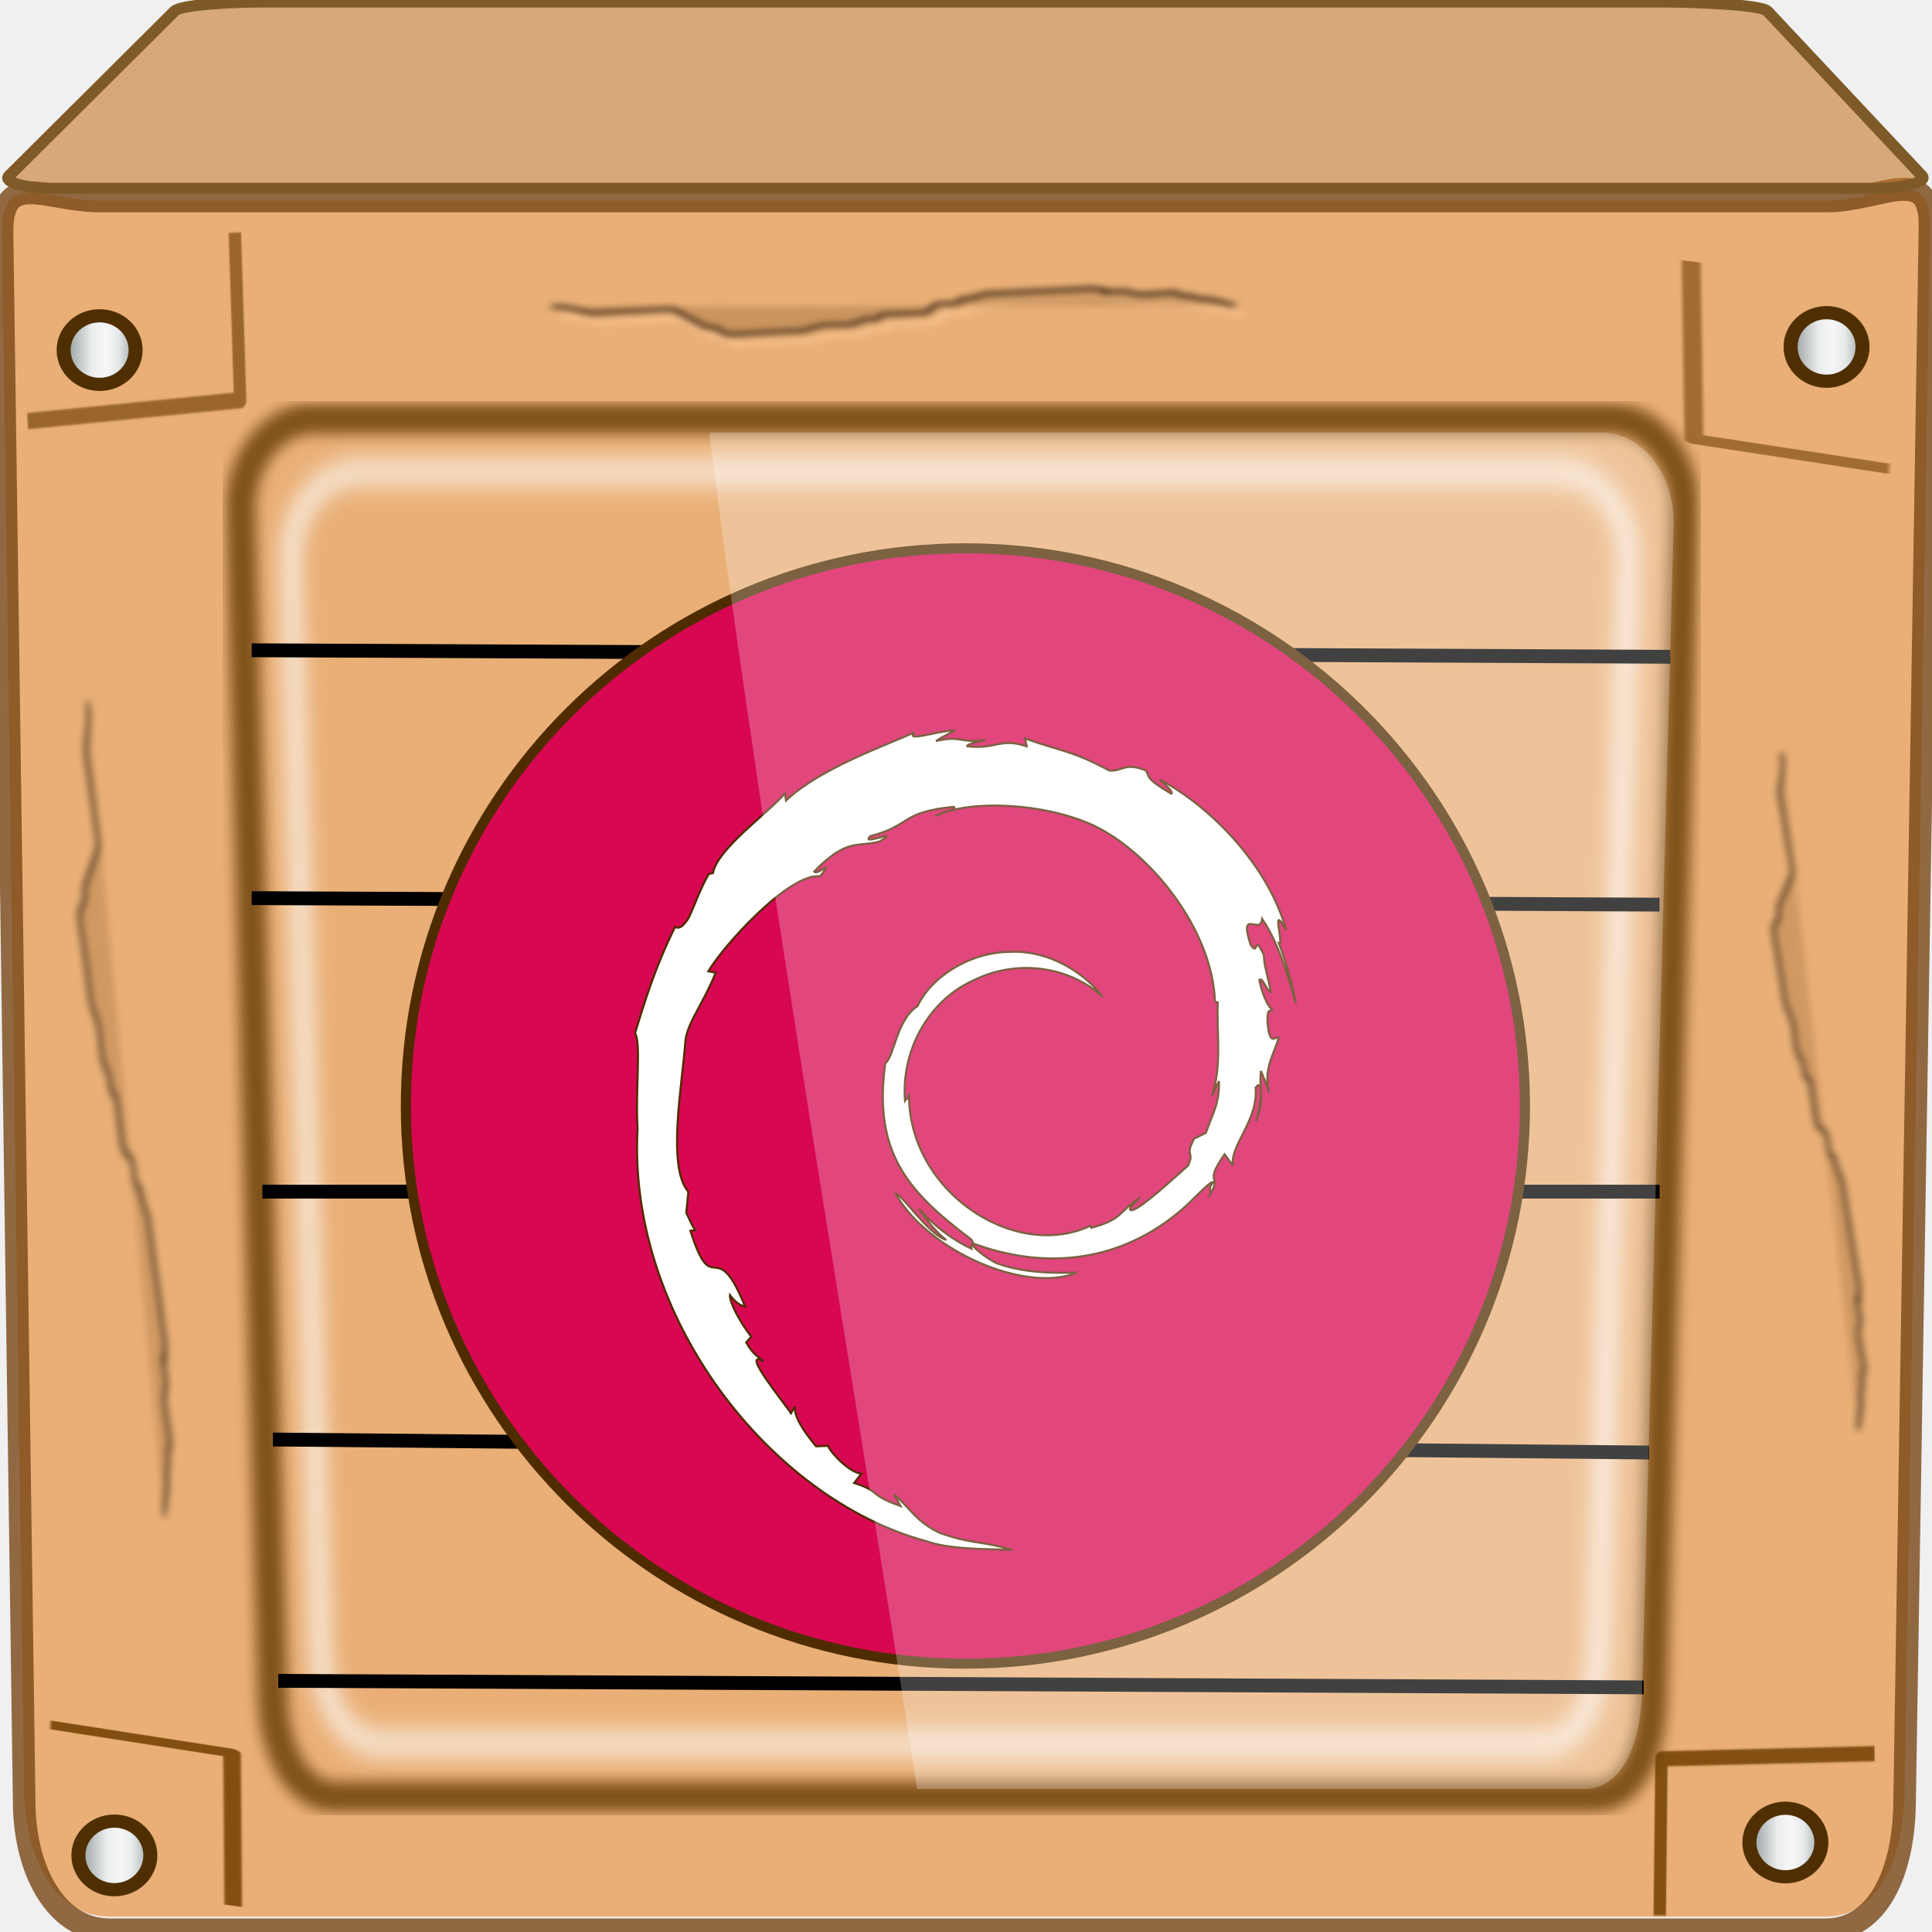
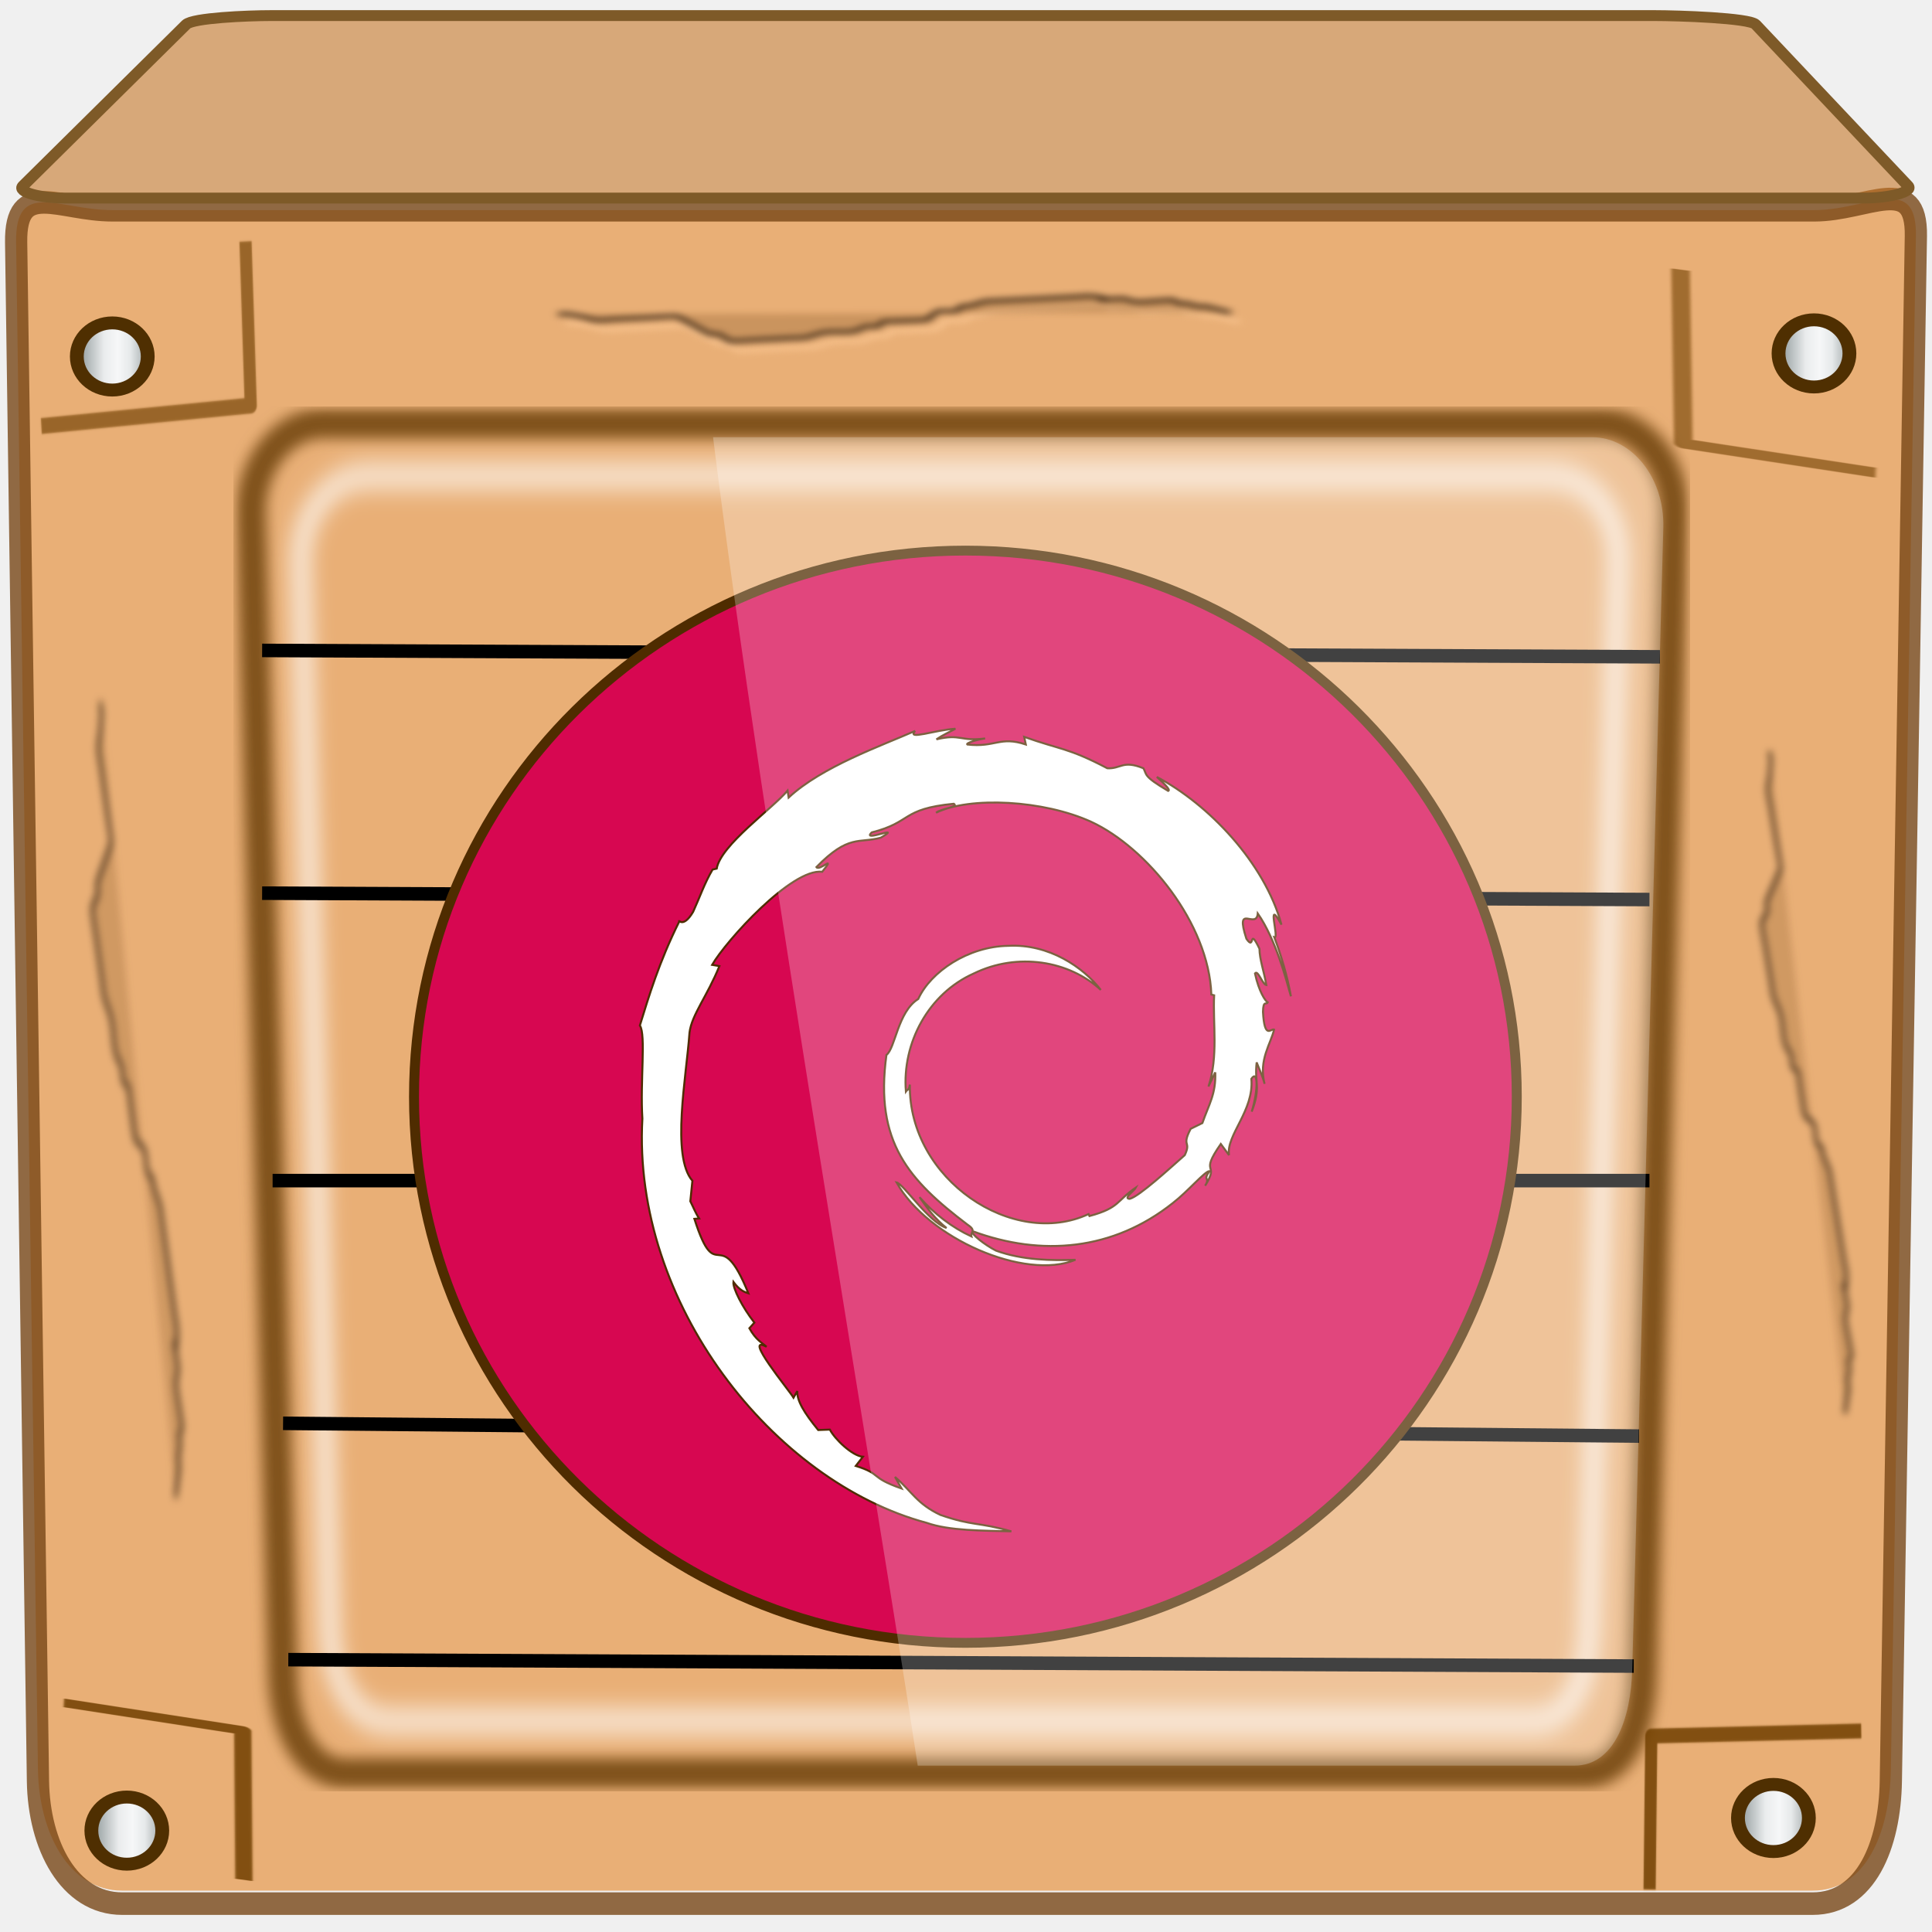
<svg xmlns="http://www.w3.org/2000/svg" xmlns:xlink="http://www.w3.org/1999/xlink" width="96" height="96" viewBox="0 0 96 96" version="1.1" id="svg1072">
  <defs id="defs1066">
    <filter style="color-interpolation-filters:sRGB" id="filter18944">
      <feGaussianBlur id="feGaussianBlur18946" stdDeviation="0.236" />
    </filter>
    <filter style="color-interpolation-filters:sRGB" id="filter18574">
      <feGaussianBlur id="feGaussianBlur18576" stdDeviation="2.781" />
    </filter>
    <filter style="color-interpolation-filters:sRGB" height="1.033" y="-0.017" width="1.395" x="-0.197" id="filter18821">
      <feGaussianBlur id="feGaussianBlur18823" stdDeviation="0.962" />
    </filter>
    <linearGradient id="linearGradient4672">
      <stop style="stop-color:#727e7f;stop-opacity:1" offset="0" id="stop4668" />
      <stop id="stop4680" offset="0.404" style="stop-color:#eaeced;stop-opacity:1" />
      <stop id="stop4676" offset="0.568" style="stop-color:#f6f7f8;stop-opacity:1" />
      <stop style="stop-color:#e6e9ea;stop-opacity:1" offset="0.714" id="stop4678" />
      <stop style="stop-color:#828b8c;stop-opacity:1" offset="1" id="stop4670" />
    </linearGradient>
    <linearGradient xlink:href="#linearGradient4672" id="linearGradient6970" gradientUnits="userSpaceOnUse" x1="9.514" y1="28.111" x2="16.1" y2="28.111" />
    <filter style="color-interpolation-filters:sRGB" id="filter898" x="-0.012" width="1.023" y="-0.012" height="1.025">
      <feGaussianBlur stdDeviation="0.296" id="feGaussianBlur900" />
    </filter>
    <linearGradient xlink:href="#linearGradient4672" id="linearGradient908" x1="10.226" y1="57.293" x2="13.857" y2="57.293" gradientUnits="userSpaceOnUse" />
    <linearGradient xlink:href="#linearGradient4672" id="linearGradient910" x1="80.782" y1="56.714" x2="84.413" y2="56.714" gradientUnits="userSpaceOnUse" />
    <linearGradient xlink:href="#linearGradient4672" id="linearGradient912" x1="82.52" y1="-10.46" x2="86.15" y2="-10.46" gradientUnits="userSpaceOnUse" />
    <linearGradient xlink:href="#linearGradient4672" id="linearGradient914" x1="9.602" y1="-10.319" x2="13.233" y2="-10.319" gradientUnits="userSpaceOnUse" />
  </defs>
  <g id="layer1" transform="translate(0,-1026.52)">
    <g transform="matrix(1.171641,0,0,1.105119,-8.207838,1055.402)" id="g5231">
      <g id="g919" transform="matrix(1.00442,0,0,1.001053,-0.2380305,-0.06391376)">
-         <path id="path18630" transform="matrix(0.8535041,0,0,0.9048801,7.005424,-26.13547)" d="M 94.533,9.498 C 93.571,9.456 92.131,10.061 90.625,10.061 H 5.174 c -2.677,0 -4.878,-1.591 -4.832,1.621 L 1.438,89.08 c 0.045,3.212 1.55,6.162 4.227,6.162 H 90.537 c 2.677,0 3.874,-2.95 3.926,-6.162 L 95.719,11.359 C 95.741,9.954 95.282,9.531 94.533,9.498 Z M 5.273,15.621 a 1.979,1.702 0 0 1 1.979,1.701 1.979,1.702 0 0 1 -1.979,1.703 1.979,1.702 0 0 1 -1.979,-1.703 1.979,1.702 0 0 1 1.979,-1.701 z m 85.328,0 a 1.78,1.702 0 0 1 1.781,1.701 1.78,1.702 0 0 1 -1.781,1.703 1.78,1.702 0 0 1 -1.779,-1.703 1.78,1.702 0 0 1 1.779,-1.701 z m -2.035,74.236 a 1.78,1.702 0 0 1 1.779,1.701 1.78,1.702 0 0 1 -1.779,1.701 1.78,1.702 0 0 1 -1.779,-1.701 1.78,1.702 0 0 1 1.779,-1.701 z m -82.578,0.5 A 1.879,1.702 0 0 1 7.867,92.061 1.879,1.702 0 0 1 5.988,93.762 1.879,1.702 0 0 1 4.109,92.061 1.879,1.702 0 0 1 5.988,90.357 Z" style="display:inline;fill:#e9af76;fill-opacity:1;stroke:none;stroke-width:1.182" />
-         <path transform="matrix(1,0,0,1.086037,4.2329356e-8,-5.265576)" style="display:inline;opacity:0.789;fill:none;stroke:#764514;stroke-width:0.953;stroke-linecap:round;stroke-linejoin:bevel;stroke-miterlimit:4;stroke-dasharray:none;stroke-opacity:1" d="m 11.422,-10.828 h 72.931 c 2.284,0 4.392,-1.606 4.348,1.091 L 87.628,55.513 c -0.044,2.697 -1.066,5.173 -3.35,5.173 H 11.842 c -2.284,0 -3.569,-2.477 -3.608,-5.173 L 7.299,-9.468 C 7.26,-12.165 9.138,-10.828 11.422,-10.828 Z" id="path18476" />
-         <path transform="matrix(-0.01762788,0.1506865,-0.2652639,-0.04955663,278.8214,28.79744)" style="opacity:0.598;fill:none;stroke:#703f00;stroke-width:3;stroke-linecap:butt;stroke-linejoin:round;stroke-miterlimit:4;stroke-dasharray:none;stroke-opacity:1;filter:url(#filter18944)" d="m 13.344,722.334 1.291,30.983 -51.638,3.873 v 0" id="path19000" />
-         <path style="display:inline;fill:none;stroke:#ffffff;stroke-width:3.812;stroke-linecap:round;stroke-linejoin:round;stroke-miterlimit:4;stroke-dasharray:none;stroke-opacity:1;filter:url(#filter18574)" d="M 111.902,747.137 H 421.437 c 9.695,0 17.836,8.121 17.5,18.194 l -7.656,229.705 c -0.336,10.074 -4.524,19.332 -14.219,19.332 H 117.37 c -9.695,0 -14.977,-9.258 -15.313,-19.332 L 94.401,765.332 c -0.336,-10.074 7.805,-18.194 17.5,-18.194 z" id="path18566" transform="matrix(0.1638759,0,0,0.2137178,4.02552,-164.5127)" />
-         <path transform="matrix(0.01753745,-0.129274,0.2466521,0.04624393,-169.0549,19.7553)" id="path18994" d="m 13.344,722.334 1.291,30.983 -51.638,3.873 v 0" style="opacity:0.852;fill:none;stroke:#703f00;stroke-width:3;stroke-linecap:butt;stroke-linejoin:round;stroke-miterlimit:4;stroke-dasharray:none;stroke-opacity:1;filter:url(#filter18944)" />
-         <path transform="matrix(0.9944401,0,0,1.086037,0.4355375,-5.265576)" id="path18568" d="m 20.143,-1.829 h 55.076 c 1.725,0 3.174,1.733 3.114,3.882 L 76.971,51.061 c -0.06,2.149 -0.805,4.124 -2.53,4.124 H 21.116 c -1.725,0 -2.665,-1.975 -2.725,-4.124 L 17.029,2.052 c -0.06,-2.149 1.389,-3.882 3.114,-3.882 z" style="display:inline;opacity:0.77;fill:none;stroke:#603600;stroke-width:1.265;stroke-linecap:round;stroke-linejoin:round;stroke-miterlimit:4;stroke-dasharray:none;stroke-opacity:1;filter:url(#filter898)" />
-         <path id="path18608" transform="matrix(1,0,0,1.086037,4.2329356e-8,-5.265576)" style="display:inline;fill:none;stroke:#000000;stroke-width:0.572;stroke-linecap:butt;stroke-linejoin:round;stroke-miterlimit:4;stroke-dasharray:none;stroke-opacity:1" d="M 18.961,50.383 76.613,50.653 M 18.736,40.402 76.837,40.941 M 18.288,30.151 h 58.998 v 0 m -59.447,-12.139 59.447,0.27 v 0 M 17.839,7.761 77.734,8.031" />
-         <path transform="matrix(0.1737688,0,0,0.242858,14.80882,-191.0182)" id="path18938" d="m 13.344,722.334 1.291,30.983 -51.638,3.873 v 0" style="opacity:0.656;fill:none;stroke:#703f00;stroke-width:3;stroke-linecap:butt;stroke-linejoin:round;stroke-miterlimit:4;stroke-dasharray:none;stroke-opacity:1;filter:url(#filter18944)" />
-         <path transform="matrix(-0.1735062,-0.01247067,0.00954886,-0.2265966,72.7095,223.838)" style="opacity:0.852;fill:none;stroke:#703f00;stroke-width:3;stroke-linecap:butt;stroke-linejoin:round;stroke-miterlimit:4;stroke-dasharray:none;stroke-opacity:1;filter:url(#filter18944)" d="m 13.344,722.334 1.291,30.983 -51.638,3.873 v 0" id="path18956" />
-         <ellipse ry="1.54" rx="1.519" style="fill:url(#linearGradient910);fill-opacity:1;stroke:#4f2f01;stroke-width:0.592;stroke-linejoin:round;stroke-miterlimit:4;stroke-dasharray:none;stroke-opacity:1" id="path18738" cx="82.597" cy="56.714" />
-         <ellipse ry="1.54" rx="1.519" id="path18744" style="fill:url(#linearGradient912);fill-opacity:1;stroke:#4f2f01;stroke-width:0.592;stroke-linejoin:round;stroke-miterlimit:4;stroke-dasharray:none;stroke-opacity:1" cx="84.335" cy="-10.46" />
-         <path style="fill:none;stroke:#fdc995;stroke-width:1px;stroke-linecap:butt;stroke-linejoin:miter;stroke-opacity:1;filter:url(#filter18821)" d="m 232.714,641.51 c -0.861,1.721 -1.721,3.443 -2.582,5.164 0,0.43 0.136,0.883 0,1.291 -0.304,0.913 -0.987,1.669 -1.291,2.582 -0.136,0.408 0.192,0.906 0,1.291 -0.272,0.544 -1.019,0.747 -1.291,1.291 -0.192,0.385 0,0.861 0,1.291 0,0.43 0,0.861 0,1.291 0,1.721 0.283,3.466 0,5.164 -0.158,0.949 -1.102,1.638 -1.291,2.582 0,9.848 0.577,-1.018 -1.291,6.455 -0.209,0.835 0,1.721 0,2.582 0,2.582 0,5.164 0,7.746 0,2.582 0,5.164 0,7.746 0,0.861 0,1.721 0,2.582 0,0.43 -0.104,0.873 0,1.291 0.33,1.32 0.961,2.553 1.291,3.873 0.104,0.417 -0.192,0.906 0,1.291 0.272,0.544 1.099,0.714 1.291,1.291 0.272,0.816 0,1.721 0,2.582 0,0.43 -0.192,0.906 0,1.291 0.544,1.089 2.038,1.493 2.582,2.582 0.192,0.384 0,7.203 0,7.746 0,0.43 -0.192,0.906 0,1.291 0.272,0.544 1.019,0.747 1.291,1.291 0.385,0.77 -0.272,1.765 0,2.582 0.304,0.913 1.102,1.638 1.291,2.582 0.422,2.11 -0.422,4.345 0,6.455 0.267,1.334 1.024,2.539 1.291,3.873 0.169,0.844 0,1.721 0,2.582 0,2.582 0,5.164 0,7.746 0,0.675 0.17,4.824 0,5.164 -0.544,1.089 -2.038,1.493 -2.582,2.582 -0.192,0.385 0.192,0.906 0,1.291 -0.345,0.689 -3.193,3.193 -3.873,3.873 -0.43,0.43 -0.861,0.861 -1.291,1.291 -0.43,0.43 -1.019,0.747 -1.291,1.291 -0.145,0.289 0,4.857 0,5.164 0,2.582 0,5.164 0,7.746 0,1.291 0.253,2.607 0,3.873 -0.189,0.944 -0.934,1.689 -1.291,2.582 -1.427,3.568 -1.291,2.738 -1.291,5.164" id="path18807" transform="matrix(0.02387412,0.1387513,-0.2051369,0.01079218,185.7736,-51.10257)" />
-         <path id="path18825" d="m 236.714,641.51 c -0.861,1.721 -1.721,3.443 -2.582,5.164 0,0.43 0.136,0.883 0,1.291 -0.304,0.913 -0.987,1.669 -1.291,2.582 -0.136,0.408 0.192,0.906 0,1.291 -0.272,0.544 -1.019,0.747 -1.291,1.291 -0.192,0.385 0,0.861 0,1.291 0,0.43 0,0.861 0,1.291 0,1.721 0.283,3.466 0,5.164 -0.158,0.949 -1.102,1.638 -1.291,2.582 0,9.848 0.577,-1.018 -1.291,6.455 -0.209,0.835 0,1.721 0,2.582 0,2.582 0,5.164 0,7.746 0,2.582 0,5.164 0,7.746 0,0.861 0,1.721 0,2.582 0,0.43 -0.104,0.873 0,1.291 0.33,1.32 0.961,2.553 1.291,3.873 0.104,0.417 -0.192,0.906 0,1.291 0.272,0.544 1.099,0.714 1.291,1.291 0.272,0.816 0,1.721 0,2.582 0,0.43 -0.192,0.906 0,1.291 0.544,1.089 2.038,1.493 2.582,2.582 0.192,0.384 0,7.203 0,7.746 0,0.43 -0.192,0.906 0,1.291 0.272,0.544 1.019,0.747 1.291,1.291 0.385,0.77 -0.272,1.765 0,2.582 0.304,0.913 1.102,1.638 1.291,2.582 0.422,2.11 -0.422,4.345 0,6.455 0.267,1.334 1.024,2.539 1.291,3.873 0.169,0.844 0,1.721 0,2.582 0,2.582 0,5.164 0,7.746 0,0.675 0.17,4.824 0,5.164 -0.544,1.089 -2.038,1.493 -2.582,2.582 -0.192,0.385 0.192,0.906 0,1.291 -0.345,0.689 -3.193,3.193 -3.873,3.873 -0.43,0.43 -0.861,0.861 -1.291,1.291 -0.43,0.43 -1.019,0.747 -1.291,1.291 -0.145,0.289 0,4.857 0,5.164 0,2.582 0,5.164 0,7.746 0,1.291 0.253,2.607 0,3.873 -0.189,0.944 -0.934,1.689 -1.291,2.582 -1.427,3.568 -1.291,2.738 -1.291,5.164" style="fill:#653a10;fill-opacity:0.233;stroke:#130900;stroke-width:1px;stroke-linecap:butt;stroke-linejoin:miter;stroke-opacity:1;filter:url(#filter18821)" transform="matrix(0.02387412,0.1387513,-0.2051369,0.01079218,185.3058,-52.09443)" />
-         <path id="rect17952" d="m 18.215,-25.954 h 59.293 c 1.006,0 4.063,0.107 4.329,0.409 l 6.519,7.392 c 0.266,0.301 -0.857,0.568 -1.862,0.568 H 9.368 c -1.006,0 -2.055,-0.264 -1.768,-0.568 l 6.983,-7.392 c 0.287,-0.304 2.627,-0.409 3.632,-0.409 z" style="display:inline;fill:#c37120;fill-opacity:0.573;stroke:#7e5a28;stroke-width:0.498;stroke-miterlimit:4;stroke-dasharray:none;stroke-opacity:1" />
-         <g transform="matrix(0.09228894,0,0,0.0978442,-164.4552,17.85918)" id="g7966" style="opacity:1;stroke:#4f2c00;stroke-width:4.624;stroke-miterlimit:4;stroke-dasharray:none;stroke-opacity:1">
-           <path transform="matrix(0.6937268,0,0,0.6937268,3066.714,8.875483)" style="fill:#d70751;fill-opacity:1;fill-rule:nonzero;stroke:#4f2c00;stroke-width:6.666;stroke-miterlimit:4;stroke-dasharray:none;stroke-opacity:1" id="path4894-3" d="m -733.623,72.268 c 0,203.805 -165.216,369.021 -369.021,369.021 -203.805,0 -369.021,-165.216 -369.021,-369.021 0,-203.805 165.216,-369.021 369.021,-369.021 203.805,0 369.021,165.216 369.021,369.021 z" />
-           <path style="fill:#ffffff;fill-opacity:1;stroke:#4f2c00;stroke-width:0.925;stroke-miterlimit:4;stroke-dasharray:none;stroke-opacity:1" id="path14-1" d="m 2417.793,47.544 c 0.378,10.152 -2.963,15.086 -5.984,23.809 l -5.433,2.702 c -4.442,8.631 0.441,5.48 -2.74,12.342 -6.942,6.165 -21.036,19.284 -25.549,20.485 -3.299,-0.071 2.231,-3.891 2.954,-5.383 -9.283,6.37 -7.451,9.564 -21.65,13.443 l -0.412,-0.929 c -35.004,16.472 -83.631,-16.166 -82.992,-60.692 -0.37,2.824 -1.063,2.118 -1.836,3.252 -1.807,-22.906 10.581,-45.913 31.474,-55.321 20.435,-10.11 44.392,-5.967 59.02,7.686 -8.035,-10.531 -24.041,-21.696 -42.996,-20.662 -18.578,0.303 -35.962,12.106 -41.761,24.927 -9.514,5.988 -10.623,23.095 -14.767,26.23 -5.584,41.013 10.493,58.725 37.694,79.572 4.269,2.883 1.202,3.324 1.773,5.517 -9.035,-4.227 -17.305,-10.615 -24.112,-18.435 3.614,5.282 7.509,10.417 12.547,14.451 -8.526,-2.878 -19.91,-20.645 -23.225,-21.368 14.687,26.297 59.578,46.119 83.097,36.281 -10.883,0.403 -24.704,0.223 -36.924,-4.295 -5.148,-2.643 -12.119,-8.11 -10.871,-9.131 32.088,11.98 65.226,9.068 92.985,-13.182 7.068,-5.505 14.783,-14.863 17.015,-14.989 -3.358,5.051 0.576,2.429 -2.005,6.887 7.026,-11.35 -3.063,-4.622 7.27,-19.599 l 3.816,5.253 c -1.429,-9.43 11.703,-20.868 10.366,-35.769 3.013,-4.555 3.358,4.908 0.164,15.388 4.433,-11.627 1.172,-13.497 2.307,-23.095 1.223,3.227 2.849,6.652 3.677,10.06 -2.891,-11.241 2.954,-18.922 4.408,-25.457 -1.437,-0.63 -4.459,4.967 -5.156,-8.303 0.105,-5.765 1.609,-3.021 2.185,-4.442 -1.126,-0.651 -4.097,-5.072 -5.9,-13.548 1.298,-1.996 3.496,5.164 5.278,5.454 -1.147,-6.736 -3.118,-11.875 -3.202,-17.048 -5.211,-10.884 -1.845,1.454 -6.064,-4.673 -5.547,-17.288 4.597,-4.013 5.287,-11.863 8.396,12.165 13.182,31.033 15.388,38.845 -1.681,-9.526 -4.391,-18.758 -7.706,-27.688 2.559,1.08 -4.114,-19.595 3.323,-5.904 -7.938,-29.184 -33.945,-56.456 -57.876,-69.247 2.921,2.677 6.614,6.038 5.295,6.568 -11.909,-7.081 -9.816,-7.639 -11.522,-10.631 -9.686,-3.946 -10.333,0.324 -16.742,0.009 -18.279,-9.699 -21.801,-8.669 -38.622,-14.737 l 0.765,3.58 c -12.106,-4.034 -14.107,1.521 -27.188,0.009 -0.794,-0.618 4.193,-2.252 8.303,-2.845 -11.707,1.546 -11.161,-2.311 -22.616,0.424 2.82,-1.979 5.812,-3.294 8.82,-4.975 -9.543,0.58 -22.792,5.555 -18.704,1.025 -15.569,6.95 -43.223,16.704 -58.742,31.256 l -0.487,-3.261 c -7.11,8.535 -31.008,25.49 -32.911,36.554 l -1.904,0.441 c -3.693,6.265 -6.093,13.363 -9.026,19.805 -4.837,8.249 -7.093,3.177 -6.404,4.471 -9.518,19.296 -14.254,35.508 -18.334,48.812 2.908,4.349 0.072,26.188 1.168,43.664 -4.774,86.329 60.587,170.141 132.032,189.487 10.472,3.753 26.04,3.618 39.286,3.988 -15.624,-4.471 -17.641,-2.366 -32.87,-7.673 -10.98,-5.177 -13.384,-11.081 -21.166,-17.834 l 3.08,5.442 c -15.254,-5.4 -8.87,-6.681 -21.284,-10.61 l 3.29,-4.29 c -4.946,-0.378 -13.098,-8.329 -15.325,-12.745 l -5.413,0.214 c -6.497,-8.009 -9.963,-13.796 -9.707,-18.279 l -1.748,3.118 c -1.979,-3.4 -23.914,-30.079 -12.535,-23.868 -2.114,-1.925 -4.925,-3.139 -7.971,-8.682 l 2.316,-2.643 c -5.467,-7.047 -10.077,-16.077 -9.724,-19.086 2.921,3.942 4.946,4.681 6.955,5.358 -13.829,-34.306 -14.607,-1.887 -25.074,-34.92 l 2.21,-0.176 c -1.693,-2.568 -2.731,-5.337 -4.093,-8.064 l 0.967,-9.602 c -9.951,-11.497 -2.782,-48.934 -1.341,-69.461 0.988,-8.345 8.308,-17.233 13.867,-31.171 l -3.386,-0.58 c 6.479,-11.295 36.987,-45.379 51.123,-43.631 6.845,-8.598 -1.362,-0.034 -2.702,-2.194 15.039,-15.561 19.767,-10.993 29.915,-13.796 10.938,-6.492 -9.392,2.538 -4.206,-2.475 18.922,-4.828 13.405,-10.984 38.084,-13.434 2.605,1.479 -6.039,2.286 -8.207,4.206 15.758,-7.715 49.876,-5.954 72.046,4.278 25.704,12.022 54.602,47.543 55.745,80.963 l 1.298,0.349 c -0.656,13.287 2.034,28.654 -2.635,42.765 l 3.156,-6.686" />
+         <g id="g880" transform="matrix(0.9853977,0,0,0.9792892,0.7007026,0.07331426)">
+           <path style="display:inline;fill:#e9af76;fill-opacity:1;stroke:none;stroke-width:1.182" d="M 94.533,9.498 C 93.571,9.456 92.131,10.061 90.625,10.061 H 5.174 c -2.677,0 -4.878,-1.591 -4.832,1.621 L 1.438,89.08 c 0.045,3.212 1.55,6.162 4.227,6.162 H 90.537 c 2.677,0 3.874,-2.95 3.926,-6.162 L 95.719,11.359 C 95.741,9.954 95.282,9.531 94.533,9.498 Z M 5.273,15.621 a 1.979,1.702 0 0 1 1.979,1.701 1.979,1.702 0 0 1 -1.979,1.703 1.979,1.702 0 0 1 -1.979,-1.703 1.979,1.702 0 0 1 1.979,-1.701 z m 85.328,0 a 1.78,1.702 0 0 1 1.781,1.701 1.78,1.702 0 0 1 -1.781,1.703 1.78,1.702 0 0 1 -1.779,-1.703 1.78,1.702 0 0 1 1.779,-1.701 z m -2.035,74.236 a 1.78,1.702 0 0 1 1.779,1.701 1.78,1.702 0 0 1 -1.779,1.701 1.78,1.702 0 0 1 -1.779,-1.701 1.78,1.702 0 0 1 1.779,-1.701 z m -82.578,0.5 A 1.879,1.702 0 0 1 7.867,92.061 1.879,1.702 0 0 1 5.988,93.762 1.879,1.702 0 0 1 4.109,92.061 1.879,1.702 0 0 1 5.988,90.357 Z" transform="matrix(0.8535041,0,0,0.9048801,7.005424,-26.13547)" id="path18630" />
+           <path id="path18476" d="m 11.422,-10.828 h 72.931 c 2.284,0 4.392,-1.606 4.348,1.091 L 87.628,55.513 c -0.044,2.697 -1.066,5.173 -3.35,5.173 H 11.842 c -2.284,0 -3.569,-2.477 -3.608,-5.173 L 7.299,-9.468 C 7.26,-12.165 9.138,-10.828 11.422,-10.828 Z" style="display:inline;opacity:0.789;fill:none;stroke:#764514;stroke-width:0.953;stroke-linecap:round;stroke-linejoin:bevel;stroke-miterlimit:4;stroke-dasharray:none;stroke-opacity:1" transform="matrix(1,0,0,1.086037,4.2329356e-8,-5.265576)" />
+           <path id="path19000" d="m 13.344,722.334 1.291,30.983 -51.638,3.873 v 0" style="opacity:0.598;fill:none;stroke:#703f00;stroke-width:3;stroke-linecap:butt;stroke-linejoin:round;stroke-miterlimit:4;stroke-dasharray:none;stroke-opacity:1;filter:url(#filter18944)" transform="matrix(-0.01762788,0.1506865,-0.2652639,-0.04955663,278.8214,28.79744)" />
+           <path transform="matrix(0.1638759,0,0,0.2137178,4.02552,-164.5127)" id="path18566" d="M 111.902,747.137 H 421.437 c 9.695,0 17.836,8.121 17.5,18.194 l -7.656,229.705 c -0.336,10.074 -4.524,19.332 -14.219,19.332 H 117.37 c -9.695,0 -14.977,-9.258 -15.313,-19.332 L 94.401,765.332 c -0.336,-10.074 7.805,-18.194 17.5,-18.194 z" style="display:inline;fill:none;stroke:#ffffff;stroke-width:3.812;stroke-linecap:round;stroke-linejoin:round;stroke-miterlimit:4;stroke-dasharray:none;stroke-opacity:1;filter:url(#filter18574)" />
+           <path style="opacity:0.852;fill:none;stroke:#703f00;stroke-width:3;stroke-linecap:butt;stroke-linejoin:round;stroke-miterlimit:4;stroke-dasharray:none;stroke-opacity:1;filter:url(#filter18944)" d="m 13.344,722.334 1.291,30.983 -51.638,3.873 v 0" id="path18994" transform="matrix(0.01753745,-0.129274,0.2466521,0.04624393,-169.0549,19.7553)" />
+           <path style="display:inline;opacity:0.77;fill:none;stroke:#603600;stroke-width:1.265;stroke-linecap:round;stroke-linejoin:round;stroke-miterlimit:4;stroke-dasharray:none;stroke-opacity:1;filter:url(#filter898)" d="m 20.143,-1.829 h 55.076 c 1.725,0 3.174,1.733 3.114,3.882 L 76.971,51.061 c -0.06,2.149 -0.805,4.124 -2.53,4.124 H 21.116 c -1.725,0 -2.665,-1.975 -2.725,-4.124 L 17.029,2.052 c -0.06,-2.149 1.389,-3.882 3.114,-3.882 z" id="path18568" transform="matrix(0.9944401,0,0,1.086037,0.4355375,-5.265576)" />
+           <path d="M 18.961,50.383 76.613,50.653 M 18.736,40.402 76.837,40.941 M 18.288,30.151 h 58.998 v 0 m -59.447,-12.139 59.447,0.27 v 0 M 17.839,7.761 77.734,8.031" style="display:inline;fill:none;stroke:#000000;stroke-width:0.572;stroke-linecap:butt;stroke-linejoin:round;stroke-miterlimit:4;stroke-dasharray:none;stroke-opacity:1" transform="matrix(1,0,0,1.086037,4.2329356e-8,-5.265576)" id="path18608" />
+           <path style="opacity:0.656;fill:none;stroke:#703f00;stroke-width:3;stroke-linecap:butt;stroke-linejoin:round;stroke-miterlimit:4;stroke-dasharray:none;stroke-opacity:1;filter:url(#filter18944)" d="m 13.344,722.334 1.291,30.983 -51.638,3.873 v 0" id="path18938" transform="matrix(0.1737688,0,0,0.242858,14.80882,-191.0182)" />
+           <path id="path18956" d="m 13.344,722.334 1.291,30.983 -51.638,3.873 v 0" style="opacity:0.852;fill:none;stroke:#703f00;stroke-width:3;stroke-linecap:butt;stroke-linejoin:round;stroke-miterlimit:4;stroke-dasharray:none;stroke-opacity:1;filter:url(#filter18944)" transform="matrix(-0.1735062,-0.01247067,0.00954886,-0.2265966,72.7095,223.838)" />
+           <ellipse cy="56.714" cx="82.597" id="path18738" style="fill:url(#linearGradient910);fill-opacity:1;stroke:#4f2f01;stroke-width:0.592;stroke-linejoin:round;stroke-miterlimit:4;stroke-dasharray:none;stroke-opacity:1" rx="1.519" ry="1.54" />
+           <ellipse cy="-10.46" cx="84.335" style="fill:url(#linearGradient912);fill-opacity:1;stroke:#4f2f01;stroke-width:0.592;stroke-linejoin:round;stroke-miterlimit:4;stroke-dasharray:none;stroke-opacity:1" id="path18744" rx="1.519" ry="1.54" />
+           <path transform="matrix(0.02387412,0.1387513,-0.2051369,0.01079218,185.7736,-51.10257)" id="path18807" d="m 232.714,641.51 c -0.861,1.721 -1.721,3.443 -2.582,5.164 0,0.43 0.136,0.883 0,1.291 -0.304,0.913 -0.987,1.669 -1.291,2.582 -0.136,0.408 0.192,0.906 0,1.291 -0.272,0.544 -1.019,0.747 -1.291,1.291 -0.192,0.385 0,0.861 0,1.291 0,0.43 0,0.861 0,1.291 0,1.721 0.283,3.466 0,5.164 -0.158,0.949 -1.102,1.638 -1.291,2.582 0,9.848 0.577,-1.018 -1.291,6.455 -0.209,0.835 0,1.721 0,2.582 0,2.582 0,5.164 0,7.746 0,2.582 0,5.164 0,7.746 0,0.861 0,1.721 0,2.582 0,0.43 -0.104,0.873 0,1.291 0.33,1.32 0.961,2.553 1.291,3.873 0.104,0.417 -0.192,0.906 0,1.291 0.272,0.544 1.099,0.714 1.291,1.291 0.272,0.816 0,1.721 0,2.582 0,0.43 -0.192,0.906 0,1.291 0.544,1.089 2.038,1.493 2.582,2.582 0.192,0.384 0,7.203 0,7.746 0,0.43 -0.192,0.906 0,1.291 0.272,0.544 1.019,0.747 1.291,1.291 0.385,0.77 -0.272,1.765 0,2.582 0.304,0.913 1.102,1.638 1.291,2.582 0.422,2.11 -0.422,4.345 0,6.455 0.267,1.334 1.024,2.539 1.291,3.873 0.169,0.844 0,1.721 0,2.582 0,2.582 0,5.164 0,7.746 0,0.675 0.17,4.824 0,5.164 -0.544,1.089 -2.038,1.493 -2.582,2.582 -0.192,0.385 0.192,0.906 0,1.291 -0.345,0.689 -3.193,3.193 -3.873,3.873 -0.43,0.43 -0.861,0.861 -1.291,1.291 -0.43,0.43 -1.019,0.747 -1.291,1.291 -0.145,0.289 0,4.857 0,5.164 0,2.582 0,5.164 0,7.746 0,1.291 0.253,2.607 0,3.873 -0.189,0.944 -0.934,1.689 -1.291,2.582 -1.427,3.568 -1.291,2.738 -1.291,5.164" style="fill:none;stroke:#fdc995;stroke-width:1px;stroke-linecap:butt;stroke-linejoin:miter;stroke-opacity:1;filter:url(#filter18821)" />
+           <path transform="matrix(0.02387412,0.1387513,-0.2051369,0.01079218,185.3058,-52.09443)" style="fill:#653a10;fill-opacity:0.233;stroke:#130900;stroke-width:1px;stroke-linecap:butt;stroke-linejoin:miter;stroke-opacity:1;filter:url(#filter18821)" d="m 236.714,641.51 c -0.861,1.721 -1.721,3.443 -2.582,5.164 0,0.43 0.136,0.883 0,1.291 -0.304,0.913 -0.987,1.669 -1.291,2.582 -0.136,0.408 0.192,0.906 0,1.291 -0.272,0.544 -1.019,0.747 -1.291,1.291 -0.192,0.385 0,0.861 0,1.291 0,0.43 0,0.861 0,1.291 0,1.721 0.283,3.466 0,5.164 -0.158,0.949 -1.102,1.638 -1.291,2.582 0,9.848 0.577,-1.018 -1.291,6.455 -0.209,0.835 0,1.721 0,2.582 0,2.582 0,5.164 0,7.746 0,2.582 0,5.164 0,7.746 0,0.861 0,1.721 0,2.582 0,0.43 -0.104,0.873 0,1.291 0.33,1.32 0.961,2.553 1.291,3.873 0.104,0.417 -0.192,0.906 0,1.291 0.272,0.544 1.099,0.714 1.291,1.291 0.272,0.816 0,1.721 0,2.582 0,0.43 -0.192,0.906 0,1.291 0.544,1.089 2.038,1.493 2.582,2.582 0.192,0.384 0,7.203 0,7.746 0,0.43 -0.192,0.906 0,1.291 0.272,0.544 1.019,0.747 1.291,1.291 0.385,0.77 -0.272,1.765 0,2.582 0.304,0.913 1.102,1.638 1.291,2.582 0.422,2.11 -0.422,4.345 0,6.455 0.267,1.334 1.024,2.539 1.291,3.873 0.169,0.844 0,1.721 0,2.582 0,2.582 0,5.164 0,7.746 0,0.675 0.17,4.824 0,5.164 -0.544,1.089 -2.038,1.493 -2.582,2.582 -0.192,0.385 0.192,0.906 0,1.291 -0.345,0.689 -3.193,3.193 -3.873,3.873 -0.43,0.43 -0.861,0.861 -1.291,1.291 -0.43,0.43 -1.019,0.747 -1.291,1.291 -0.145,0.289 0,4.857 0,5.164 0,2.582 0,5.164 0,7.746 0,1.291 0.253,2.607 0,3.873 -0.189,0.944 -0.934,1.689 -1.291,2.582 -1.427,3.568 -1.291,2.738 -1.291,5.164" id="path18825" />
+           <path style="display:inline;fill:#c37120;fill-opacity:0.573;stroke:#7e5a28;stroke-width:0.498;stroke-miterlimit:4;stroke-dasharray:none;stroke-opacity:1" d="m 18.215,-25.954 h 59.293 c 1.006,0 4.063,0.107 4.329,0.409 l 6.519,7.392 c 0.266,0.301 -0.857,0.568 -1.862,0.568 H 9.368 c -1.006,0 -2.055,-0.264 -1.768,-0.568 l 6.983,-7.392 c 0.287,-0.304 2.627,-0.409 3.632,-0.409 z" id="rect17952" />
+           <g style="opacity:1;stroke:#4f2c00;stroke-width:4.624;stroke-miterlimit:4;stroke-dasharray:none;stroke-opacity:1" id="g7966" transform="matrix(0.09228894,0,0,0.0978442,-164.4552,17.85918)">
+             <path d="m -733.623,72.268 c 0,203.805 -165.216,369.021 -369.021,369.021 -203.805,0 -369.021,-165.216 -369.021,-369.021 0,-203.805 165.216,-369.021 369.021,-369.021 203.805,0 369.021,165.216 369.021,369.021 z" id="path4894-3" style="fill:#d70751;fill-opacity:1;fill-rule:nonzero;stroke:#4f2c00;stroke-width:6.666;stroke-miterlimit:4;stroke-dasharray:none;stroke-opacity:1" transform="matrix(0.6937268,0,0,0.6937268,3066.714,8.875483)" />
+             <path d="m 2417.793,47.544 c 0.378,10.152 -2.963,15.086 -5.984,23.809 l -5.433,2.702 c -4.442,8.631 0.441,5.48 -2.74,12.342 -6.942,6.165 -21.036,19.284 -25.549,20.485 -3.299,-0.071 2.231,-3.891 2.954,-5.383 -9.283,6.37 -7.451,9.564 -21.65,13.443 l -0.412,-0.929 c -35.004,16.472 -83.631,-16.166 -82.992,-60.692 -0.37,2.824 -1.063,2.118 -1.836,3.252 -1.807,-22.906 10.581,-45.913 31.474,-55.321 20.435,-10.11 44.392,-5.967 59.02,7.686 -8.035,-10.531 -24.041,-21.696 -42.996,-20.662 -18.578,0.303 -35.962,12.106 -41.761,24.927 -9.514,5.988 -10.623,23.095 -14.767,26.23 -5.584,41.013 10.493,58.725 37.694,79.572 4.269,2.883 1.202,3.324 1.773,5.517 -9.035,-4.227 -17.305,-10.615 -24.112,-18.435 3.614,5.282 7.509,10.417 12.547,14.451 -8.526,-2.878 -19.91,-20.645 -23.225,-21.368 14.687,26.297 59.578,46.119 83.097,36.281 -10.883,0.403 -24.704,0.223 -36.924,-4.295 -5.148,-2.643 -12.119,-8.11 -10.871,-9.131 32.088,11.98 65.226,9.068 92.985,-13.182 7.068,-5.505 14.783,-14.863 17.015,-14.989 -3.358,5.051 0.576,2.429 -2.005,6.887 7.026,-11.35 -3.063,-4.622 7.27,-19.599 l 3.816,5.253 c -1.429,-9.43 11.703,-20.868 10.366,-35.769 3.013,-4.555 3.358,4.908 0.164,15.388 4.433,-11.627 1.172,-13.497 2.307,-23.095 1.223,3.227 2.849,6.652 3.677,10.06 -2.891,-11.241 2.954,-18.922 4.408,-25.457 -1.437,-0.63 -4.459,4.967 -5.156,-8.303 0.105,-5.765 1.609,-3.021 2.185,-4.442 -1.126,-0.651 -4.097,-5.072 -5.9,-13.548 1.298,-1.996 3.496,5.164 5.278,5.454 -1.147,-6.736 -3.118,-11.875 -3.202,-17.048 -5.211,-10.884 -1.845,1.454 -6.064,-4.673 -5.547,-17.288 4.597,-4.013 5.287,-11.863 8.396,12.165 13.182,31.033 15.388,38.845 -1.681,-9.526 -4.391,-18.758 -7.706,-27.688 2.559,1.08 -4.114,-19.595 3.323,-5.904 -7.938,-29.184 -33.945,-56.456 -57.876,-69.247 2.921,2.677 6.614,6.038 5.295,6.568 -11.909,-7.081 -9.816,-7.639 -11.522,-10.631 -9.686,-3.946 -10.333,0.324 -16.742,0.009 -18.279,-9.699 -21.801,-8.669 -38.622,-14.737 l 0.765,3.58 c -12.106,-4.034 -14.107,1.521 -27.188,0.009 -0.794,-0.618 4.193,-2.252 8.303,-2.845 -11.707,1.546 -11.161,-2.311 -22.616,0.424 2.82,-1.979 5.812,-3.294 8.82,-4.975 -9.543,0.58 -22.792,5.555 -18.704,1.025 -15.569,6.95 -43.223,16.704 -58.742,31.256 l -0.487,-3.261 c -7.11,8.535 -31.008,25.49 -32.911,36.554 l -1.904,0.441 c -3.693,6.265 -6.093,13.363 -9.026,19.805 -4.837,8.249 -7.093,3.177 -6.404,4.471 -9.518,19.296 -14.254,35.508 -18.334,48.812 2.908,4.349 0.072,26.188 1.168,43.664 -4.774,86.329 60.587,170.141 132.032,189.487 10.472,3.753 26.04,3.618 39.286,3.988 -15.624,-4.471 -17.641,-2.366 -32.87,-7.673 -10.98,-5.177 -13.384,-11.081 -21.166,-17.834 l 3.08,5.442 c -15.254,-5.4 -8.87,-6.681 -21.284,-10.61 l 3.29,-4.29 c -4.946,-0.378 -13.098,-8.329 -15.325,-12.745 l -5.413,0.214 c -6.497,-8.009 -9.963,-13.796 -9.707,-18.279 l -1.748,3.118 c -1.979,-3.4 -23.914,-30.079 -12.535,-23.868 -2.114,-1.925 -4.925,-3.139 -7.971,-8.682 l 2.316,-2.643 c -5.467,-7.047 -10.077,-16.077 -9.724,-19.086 2.921,3.942 4.946,4.681 6.955,5.358 -13.829,-34.306 -14.607,-1.887 -25.074,-34.92 l 2.21,-0.176 c -1.693,-2.568 -2.731,-5.337 -4.093,-8.064 l 0.967,-9.602 c -9.951,-11.497 -2.782,-48.934 -1.341,-69.461 0.988,-8.345 8.308,-17.233 13.867,-31.171 l -3.386,-0.58 c 6.479,-11.295 36.987,-45.379 51.123,-43.631 6.845,-8.598 -1.362,-0.034 -2.702,-2.194 15.039,-15.561 19.767,-10.993 29.915,-13.796 10.938,-6.492 -9.392,2.538 -4.206,-2.475 18.922,-4.828 13.405,-10.984 38.084,-13.434 2.605,1.479 -6.039,2.286 -8.207,4.206 15.758,-7.715 49.876,-5.954 72.046,4.278 25.704,12.022 54.602,47.543 55.745,80.963 l 1.298,0.349 c -0.656,13.287 2.034,28.654 -2.635,42.765 l 3.156,-6.686" id="path14-1" style="fill:#ffffff;fill-opacity:1;stroke:#4f2c00;stroke-width:0.925;stroke-miterlimit:4;stroke-dasharray:none;stroke-opacity:1" />
+           </g>
+           <path style="display:inline;fill:#ffffff;fill-opacity:0.254;stroke:none;stroke-width:4.009;stroke-linecap:round;stroke-linejoin:round;stroke-miterlimit:4;stroke-dasharray:none;stroke-opacity:1" d="m 201.647,739.675 h 226.129 c 10.127,0 18.631,8.6 18.281,19.268 l -7.998,243.262 c -0.351,10.668 -4.726,20.472 -14.853,20.472 H 254.291 C 243.589,964.135 214.634,825.854 201.647,739.675 Z" id="path4894" transform="matrix(0.1665973,0,0,0.2152922,3.567024,-165.8619)" />
+           <ellipse ry="1.54" rx="1.519" style="fill:url(#linearGradient908);fill-opacity:1;stroke:#4f2f01;stroke-width:0.592;stroke-linejoin:round;stroke-miterlimit:4;stroke-dasharray:none;stroke-opacity:1" id="ellipse969" cx="12.041" cy="57.293" />
+           <ellipse cy="-10.319" cx="11.418" id="ellipse971" style="fill:url(#linearGradient914);fill-opacity:1;stroke:#4f2f01;stroke-width:0.592;stroke-linejoin:round;stroke-miterlimit:4;stroke-dasharray:none;stroke-opacity:1" rx="1.519" ry="1.54" />
+           <path id="path879" d="m 236.714,641.51 c -0.861,1.721 -1.721,3.443 -2.582,5.164 0,0.43 0.136,0.883 0,1.291 -0.304,0.913 -0.987,1.669 -1.291,2.582 -0.136,0.408 0.192,0.906 0,1.291 -0.272,0.544 -1.019,0.747 -1.291,1.291 -0.192,0.385 0,0.861 0,1.291 0,0.43 0,0.861 0,1.291 0,1.721 0.283,3.466 0,5.164 -0.158,0.949 -1.102,1.638 -1.291,2.582 0,9.848 0.577,-1.018 -1.291,6.455 -0.209,0.835 0,1.721 0,2.582 0,2.582 0,5.164 0,7.746 0,2.582 0,5.164 0,7.746 0,0.861 0,1.721 0,2.582 0,0.43 -0.104,0.873 0,1.291 0.33,1.32 0.961,2.553 1.291,3.873 0.104,0.417 -0.192,0.906 0,1.291 0.272,0.544 1.099,0.714 1.291,1.291 0.272,0.816 0,1.721 0,2.582 0,0.43 -0.192,0.906 0,1.291 0.544,1.089 2.038,1.493 2.582,2.582 0.192,0.384 0,7.203 0,7.746 0,0.43 -0.192,0.906 0,1.291 0.272,0.544 1.019,0.747 1.291,1.291 0.385,0.77 -0.272,1.765 0,2.582 0.304,0.913 1.102,1.638 1.291,2.582 0.422,2.11 -0.422,4.345 0,6.455 0.267,1.334 1.024,2.539 1.291,3.873 0.169,0.844 0,1.721 0,2.582 0,2.582 0,5.164 0,7.746 0,0.675 0.17,4.824 0,5.164 -0.544,1.089 -2.038,1.493 -2.582,2.582 -0.192,0.385 0.192,0.906 0,1.291 -0.345,0.689 -3.193,3.193 -3.873,3.873 -0.43,0.43 -0.861,0.861 -1.291,1.291 -0.43,0.43 -1.019,0.747 -1.291,1.291 -0.145,0.289 0,4.857 0,5.164 0,2.582 0,5.164 0,7.746 0,1.291 0.253,2.607 0,3.873 -0.189,0.944 -0.934,1.689 -1.291,2.582 -1.427,3.568 -1.291,2.738 -1.291,5.164" style="opacity:0.82;fill:#653a10;fill-opacity:0.233;stroke:#130900;stroke-width:1px;stroke-linecap:butt;stroke-linejoin:miter;stroke-opacity:1;filter:url(#filter18821)" transform="matrix(-0.1272704,0.0429409,-0.03257386,-0.2586973,65.15237,197.8189)" />
+           <path transform="matrix(-0.1272704,0.03574429,-0.03257386,-0.2153413,136.6819,167.8514)" style="opacity:0.82;fill:#653a10;fill-opacity:0.233;stroke:#130900;stroke-width:1px;stroke-linecap:butt;stroke-linejoin:miter;stroke-opacity:1;filter:url(#filter18821)" d="m 236.714,641.51 c -0.861,1.721 -1.721,3.443 -2.582,5.164 0,0.43 0.136,0.883 0,1.291 -0.304,0.913 -0.987,1.669 -1.291,2.582 -0.136,0.408 0.192,0.906 0,1.291 -0.272,0.544 -1.019,0.747 -1.291,1.291 -0.192,0.385 0,0.861 0,1.291 0,0.43 0,0.861 0,1.291 0,1.721 0.283,3.466 0,5.164 -0.158,0.949 -1.102,1.638 -1.291,2.582 0,9.848 0.577,-1.018 -1.291,6.455 -0.209,0.835 0,1.721 0,2.582 0,2.582 0,5.164 0,7.746 0,2.582 0,5.164 0,7.746 0,0.861 0,1.721 0,2.582 0,0.43 -0.104,0.873 0,1.291 0.33,1.32 0.961,2.553 1.291,3.873 0.104,0.417 -0.192,0.906 0,1.291 0.272,0.544 1.099,0.714 1.291,1.291 0.272,0.816 0,1.721 0,2.582 0,0.43 -0.192,0.906 0,1.291 0.544,1.089 2.038,1.493 2.582,2.582 0.192,0.384 0,7.203 0,7.746 0,0.43 -0.192,0.906 0,1.291 0.272,0.544 1.019,0.747 1.291,1.291 0.385,0.77 -0.272,1.765 0,2.582 0.304,0.913 1.102,1.638 1.291,2.582 0.422,2.11 -0.422,4.345 0,6.455 0.267,1.334 1.024,2.539 1.291,3.873 0.169,0.844 0,1.721 0,2.582 0,2.582 0,5.164 0,7.746 0,0.675 0.17,4.824 0,5.164 -0.544,1.089 -2.038,1.493 -2.582,2.582 -0.192,0.385 0.192,0.906 0,1.291 -0.345,0.689 -3.193,3.193 -3.873,3.873 -0.43,0.43 -0.861,0.861 -1.291,1.291 -0.43,0.43 -1.019,0.747 -1.291,1.291 -0.145,0.289 0,4.857 0,5.164 0,2.582 0,5.164 0,7.746 0,1.291 0.253,2.607 0,3.873 -0.189,0.944 -0.934,1.689 -1.291,2.582 -1.427,3.568 -1.291,2.738 -1.291,5.164" id="path881" />
        </g>
-         <path transform="matrix(0.1665973,0,0,0.2152922,3.567024,-165.8619)" id="path4894" d="m 201.647,739.675 h 226.129 c 10.127,0 18.631,8.6 18.281,19.268 l -7.998,243.262 c -0.351,10.668 -4.726,20.472 -14.853,20.472 H 254.291 C 243.589,964.135 214.634,825.854 201.647,739.675 Z" style="display:inline;fill:#ffffff;fill-opacity:0.254;stroke:none;stroke-width:4.009;stroke-linecap:round;stroke-linejoin:round;stroke-miterlimit:4;stroke-dasharray:none;stroke-opacity:1" />
-         <ellipse cy="57.293" cx="12.041" id="ellipse969" style="fill:url(#linearGradient908);fill-opacity:1;stroke:#4f2f01;stroke-width:0.592;stroke-linejoin:round;stroke-miterlimit:4;stroke-dasharray:none;stroke-opacity:1" rx="1.519" ry="1.54" />
-         <ellipse ry="1.54" rx="1.519" style="fill:url(#linearGradient914);fill-opacity:1;stroke:#4f2f01;stroke-width:0.592;stroke-linejoin:round;stroke-miterlimit:4;stroke-dasharray:none;stroke-opacity:1" id="ellipse971" cx="11.418" cy="-10.319" />
-         <path transform="matrix(-0.1272704,0.0429409,-0.03257386,-0.2586973,65.15237,197.8189)" style="fill:#653a10;fill-opacity:0.233;stroke:#130900;stroke-width:1px;stroke-linecap:butt;stroke-linejoin:miter;stroke-opacity:1;filter:url(#filter18821);opacity:0.82" d="m 236.714,641.51 c -0.861,1.721 -1.721,3.443 -2.582,5.164 0,0.43 0.136,0.883 0,1.291 -0.304,0.913 -0.987,1.669 -1.291,2.582 -0.136,0.408 0.192,0.906 0,1.291 -0.272,0.544 -1.019,0.747 -1.291,1.291 -0.192,0.385 0,0.861 0,1.291 0,0.43 0,0.861 0,1.291 0,1.721 0.283,3.466 0,5.164 -0.158,0.949 -1.102,1.638 -1.291,2.582 0,9.848 0.577,-1.018 -1.291,6.455 -0.209,0.835 0,1.721 0,2.582 0,2.582 0,5.164 0,7.746 0,2.582 0,5.164 0,7.746 0,0.861 0,1.721 0,2.582 0,0.43 -0.104,0.873 0,1.291 0.33,1.32 0.961,2.553 1.291,3.873 0.104,0.417 -0.192,0.906 0,1.291 0.272,0.544 1.099,0.714 1.291,1.291 0.272,0.816 0,1.721 0,2.582 0,0.43 -0.192,0.906 0,1.291 0.544,1.089 2.038,1.493 2.582,2.582 0.192,0.384 0,7.203 0,7.746 0,0.43 -0.192,0.906 0,1.291 0.272,0.544 1.019,0.747 1.291,1.291 0.385,0.77 -0.272,1.765 0,2.582 0.304,0.913 1.102,1.638 1.291,2.582 0.422,2.11 -0.422,4.345 0,6.455 0.267,1.334 1.024,2.539 1.291,3.873 0.169,0.844 0,1.721 0,2.582 0,2.582 0,5.164 0,7.746 0,0.675 0.17,4.824 0,5.164 -0.544,1.089 -2.038,1.493 -2.582,2.582 -0.192,0.385 0.192,0.906 0,1.291 -0.345,0.689 -3.193,3.193 -3.873,3.873 -0.43,0.43 -0.861,0.861 -1.291,1.291 -0.43,0.43 -1.019,0.747 -1.291,1.291 -0.145,0.289 0,4.857 0,5.164 0,2.582 0,5.164 0,7.746 0,1.291 0.253,2.607 0,3.873 -0.189,0.944 -0.934,1.689 -1.291,2.582 -1.427,3.568 -1.291,2.738 -1.291,5.164" id="path879" />
-         <path id="path881" d="m 236.714,641.51 c -0.861,1.721 -1.721,3.443 -2.582,5.164 0,0.43 0.136,0.883 0,1.291 -0.304,0.913 -0.987,1.669 -1.291,2.582 -0.136,0.408 0.192,0.906 0,1.291 -0.272,0.544 -1.019,0.747 -1.291,1.291 -0.192,0.385 0,0.861 0,1.291 0,0.43 0,0.861 0,1.291 0,1.721 0.283,3.466 0,5.164 -0.158,0.949 -1.102,1.638 -1.291,2.582 0,9.848 0.577,-1.018 -1.291,6.455 -0.209,0.835 0,1.721 0,2.582 0,2.582 0,5.164 0,7.746 0,2.582 0,5.164 0,7.746 0,0.861 0,1.721 0,2.582 0,0.43 -0.104,0.873 0,1.291 0.33,1.32 0.961,2.553 1.291,3.873 0.104,0.417 -0.192,0.906 0,1.291 0.272,0.544 1.099,0.714 1.291,1.291 0.272,0.816 0,1.721 0,2.582 0,0.43 -0.192,0.906 0,1.291 0.544,1.089 2.038,1.493 2.582,2.582 0.192,0.384 0,7.203 0,7.746 0,0.43 -0.192,0.906 0,1.291 0.272,0.544 1.019,0.747 1.291,1.291 0.385,0.77 -0.272,1.765 0,2.582 0.304,0.913 1.102,1.638 1.291,2.582 0.422,2.11 -0.422,4.345 0,6.455 0.267,1.334 1.024,2.539 1.291,3.873 0.169,0.844 0,1.721 0,2.582 0,2.582 0,5.164 0,7.746 0,0.675 0.17,4.824 0,5.164 -0.544,1.089 -2.038,1.493 -2.582,2.582 -0.192,0.385 0.192,0.906 0,1.291 -0.345,0.689 -3.193,3.193 -3.873,3.873 -0.43,0.43 -0.861,0.861 -1.291,1.291 -0.43,0.43 -1.019,0.747 -1.291,1.291 -0.145,0.289 0,4.857 0,5.164 0,2.582 0,5.164 0,7.746 0,1.291 0.253,2.607 0,3.873 -0.189,0.944 -0.934,1.689 -1.291,2.582 -1.427,3.568 -1.291,2.738 -1.291,5.164" style="opacity:0.82;fill:#653a10;fill-opacity:0.233;stroke:#130900;stroke-width:1px;stroke-linecap:butt;stroke-linejoin:miter;stroke-opacity:1;filter:url(#filter18821)" transform="matrix(-0.1272704,0.03574429,-0.03257386,-0.2153413,136.6819,167.8514)" />
      </g>
    </g>
  </g>
</svg>
